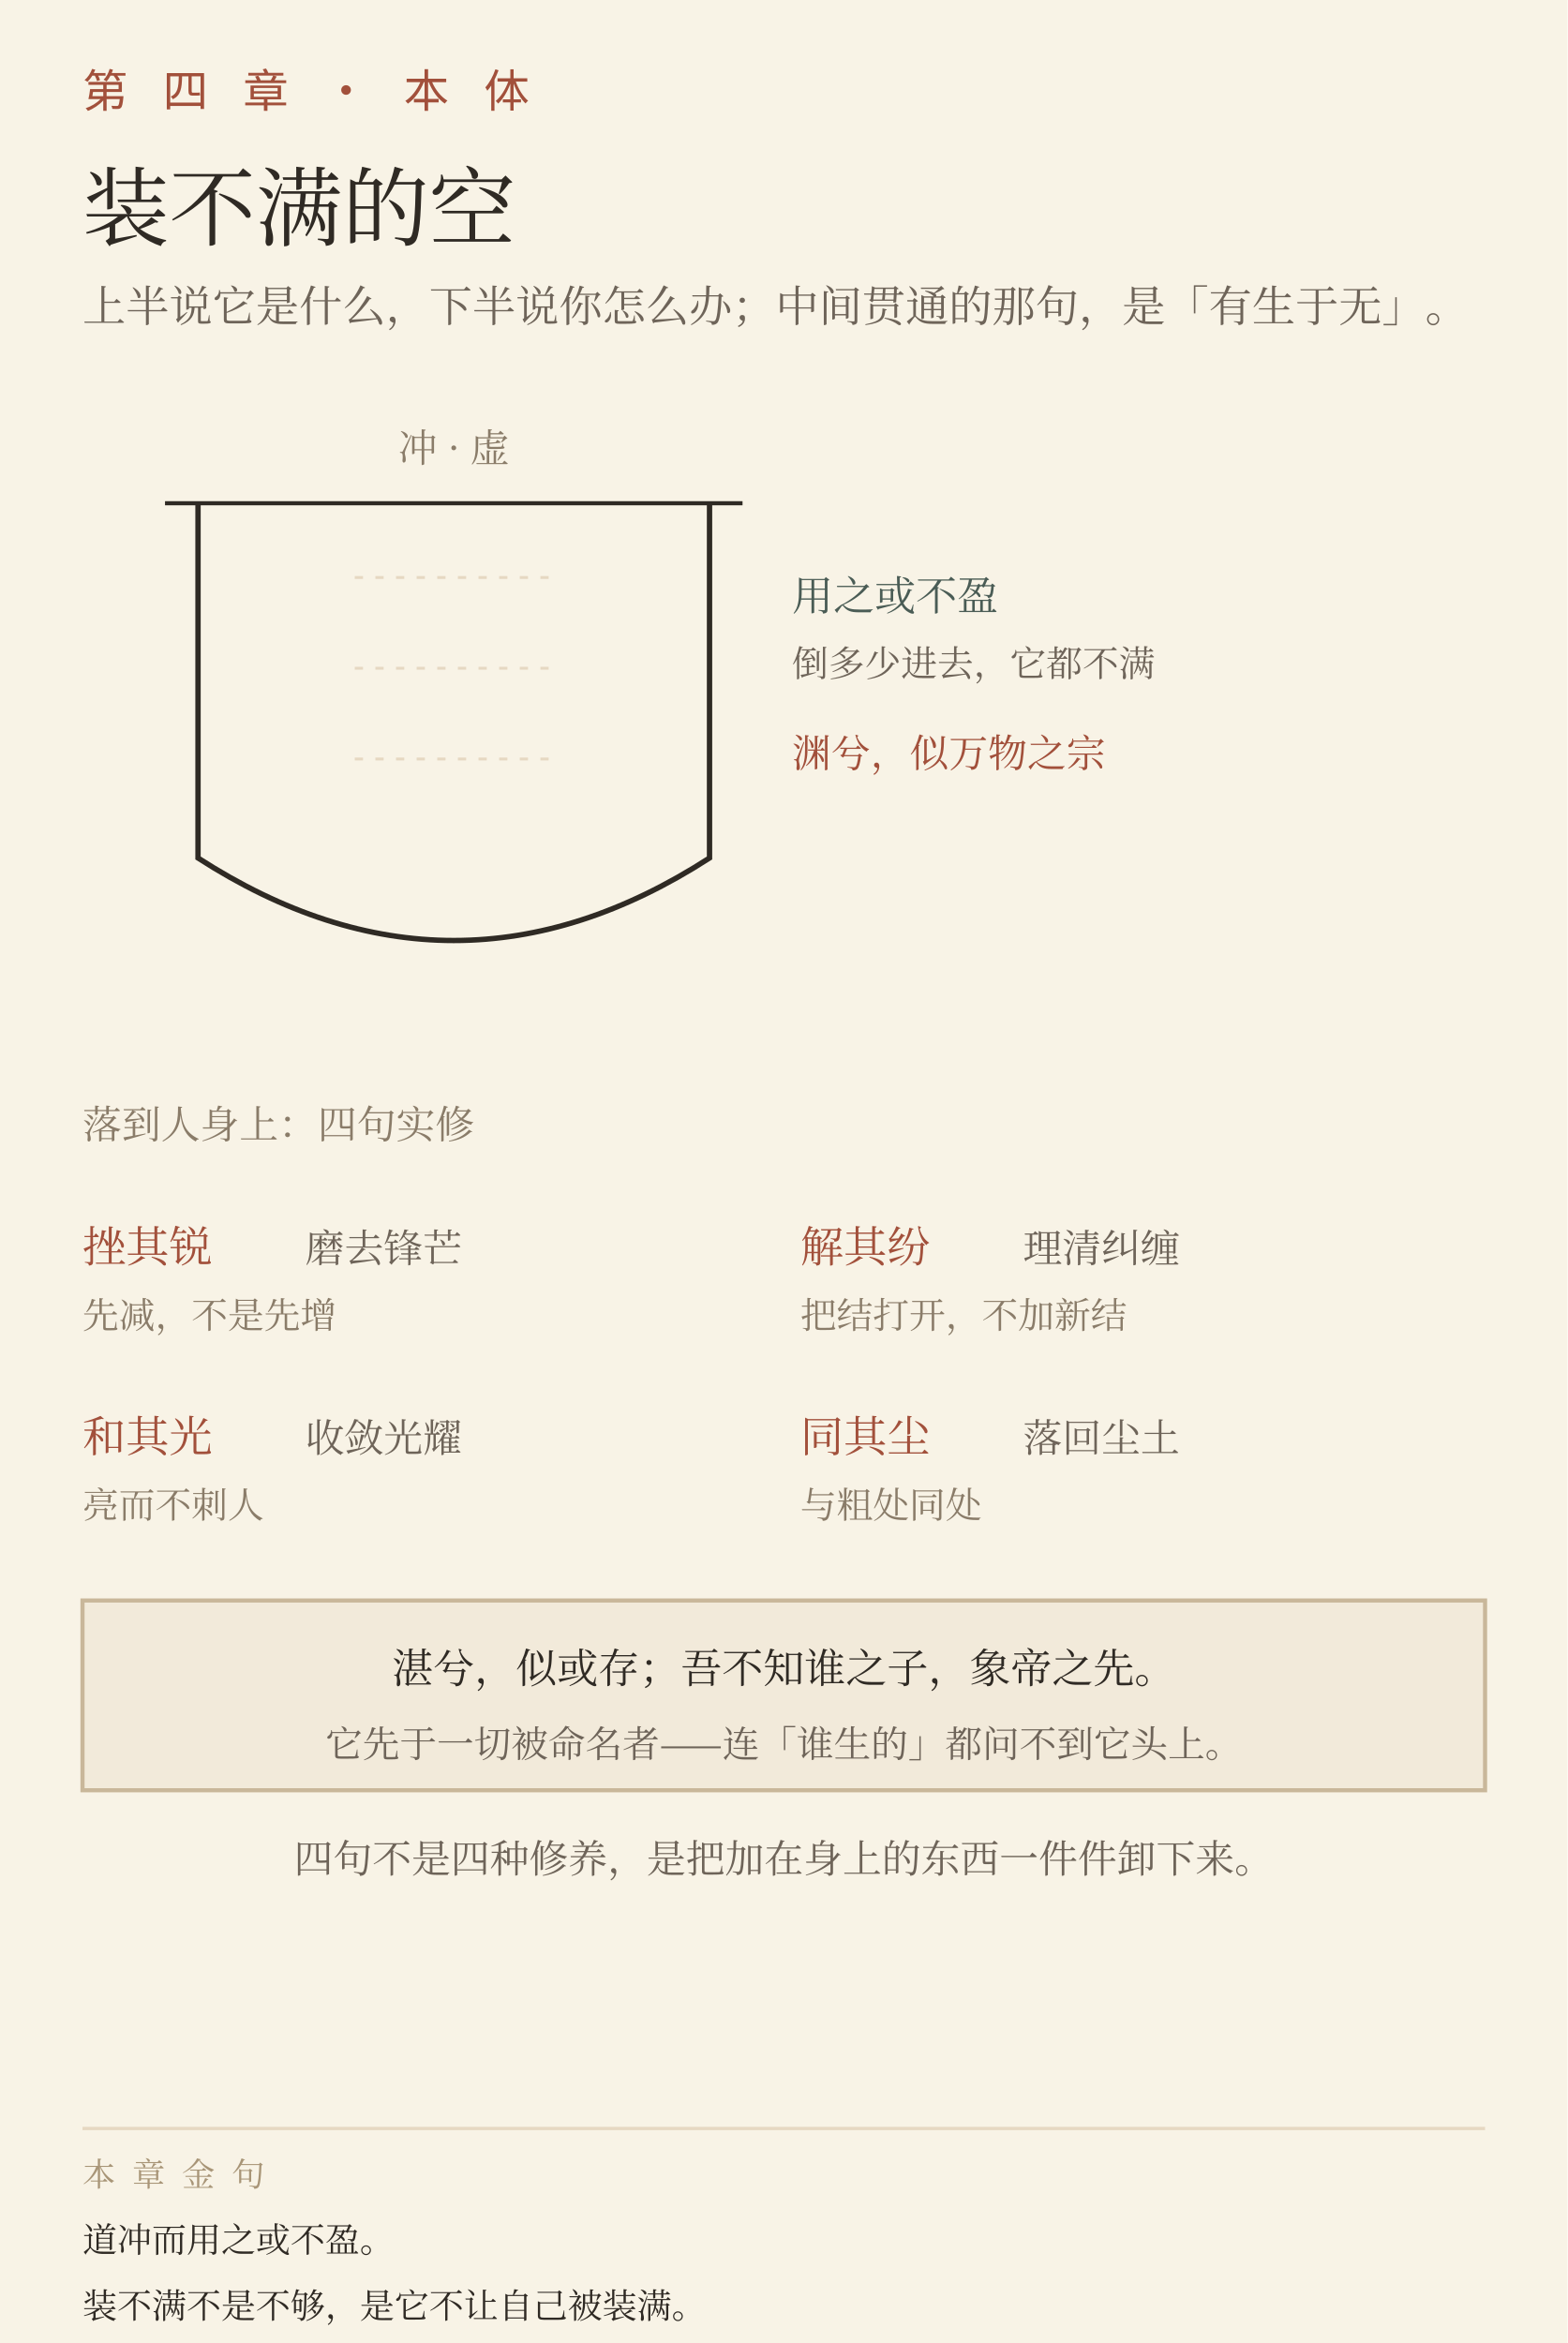
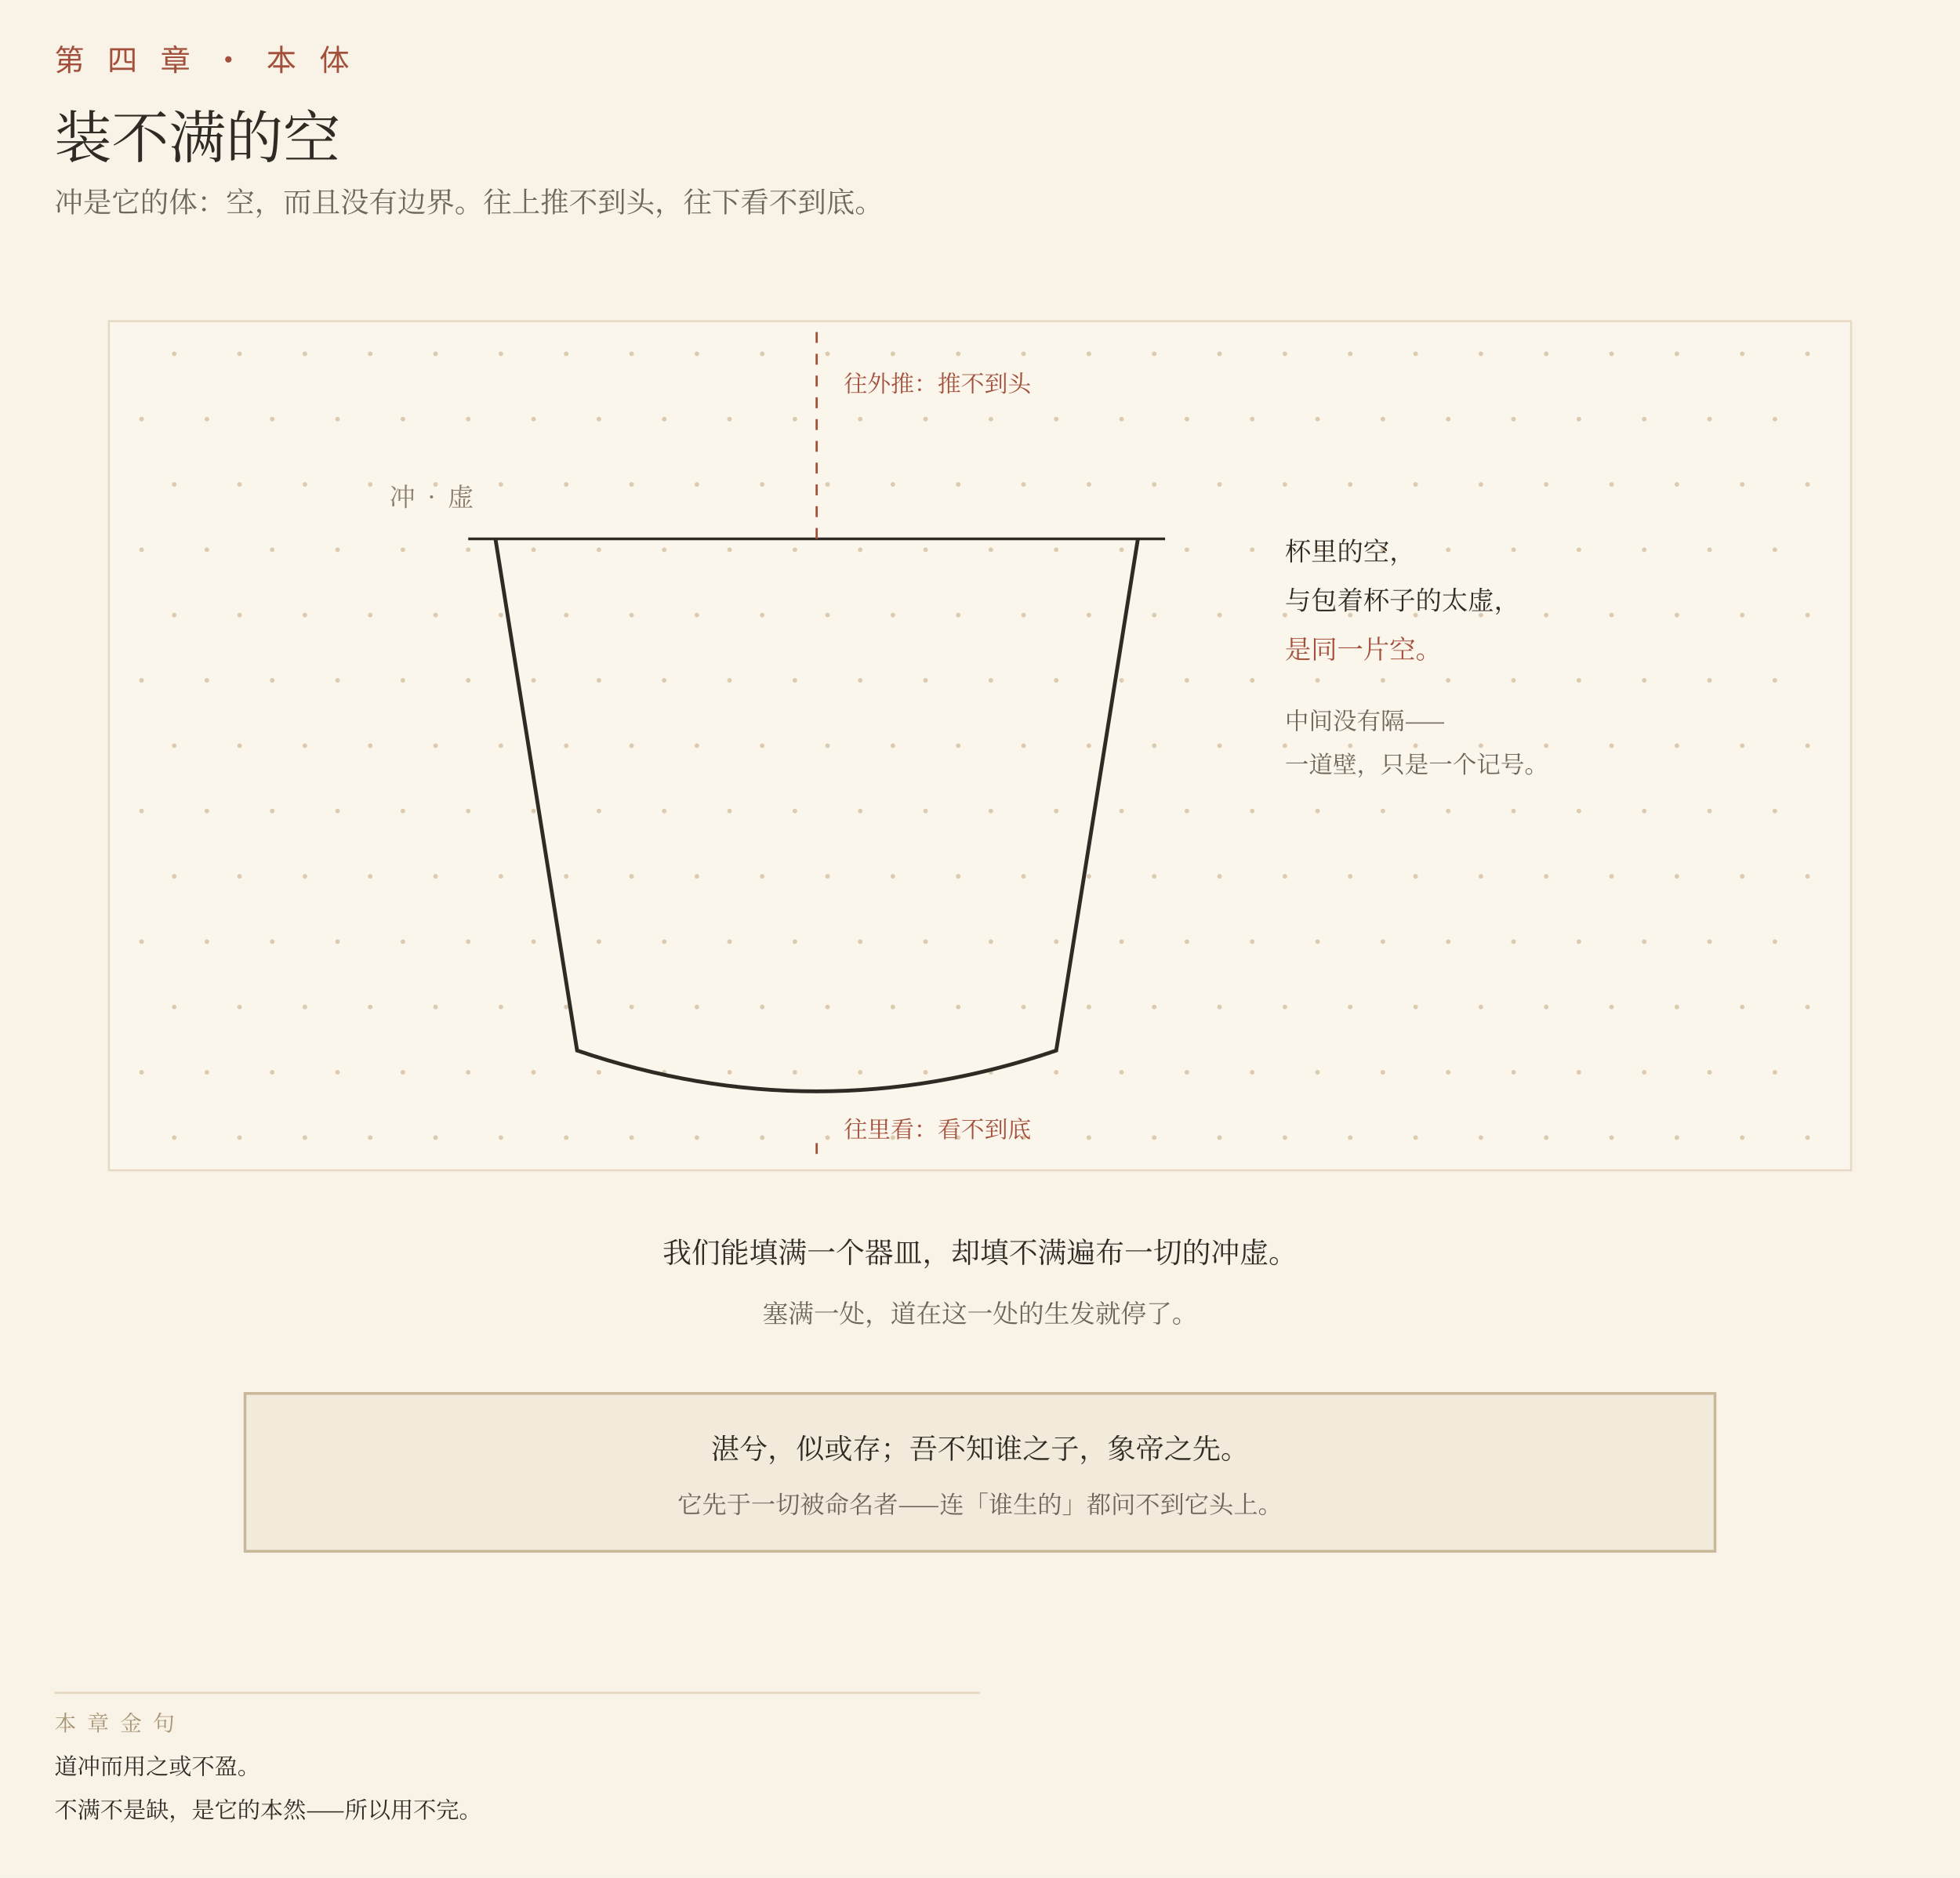
- <svg xmlns="http://www.w3.org/2000/svg" viewBox="0 0 380 568" role="img" aria-label="道冲：一个永远装不满的空" font-family="'Noto Serif CJK SC','Noto Serif SC','Songti SC',serif">
+ <svg xmlns="http://www.w3.org/2000/svg" viewBox="0 0 720 690" role="img" aria-label="道冲：一个没有边界的空" font-family="'Noto Serif CJK SC','Noto Serif SC','Songti SC',serif">
  <defs>
    <marker id="arr" viewBox="0 0 10 10" refX="9" refY="5" markerWidth="6" markerHeight="6" orient="auto">
      <path d="M0 0 L10 5 L0 10 z" fill="#6E6459" />
    </marker>
    <marker id="arr2" viewBox="0 0 10 10" refX="9" refY="5" markerWidth="6" markerHeight="6" orient="auto">
      <path d="M0 0 L10 5 L0 10 z" fill="#4A5C55" />
    </marker>
    <marker id="arrL" viewBox="0 0 10 10" refX="1" refY="5" markerWidth="6" markerHeight="6" orient="auto">
      <path d="M10 0 L0 5 L10 10 z" fill="#4A5C55" />
    </marker>
    <marker id="arrS" viewBox="0 0 10 10" refX="9" refY="5" markerWidth="6" markerHeight="6" orient="auto">
      <path d="M0 0 L10 5 L0 10 z" fill="#A2503B" />
    </marker>
  </defs>
-   <rect x="0" y="0" width="380" height="568" fill="#F8F3E6" />
+   <rect x="0" y="0" width="720" height="690" fill="#F8F3E6" />
  <text x="20" y="26" font-size="11" fill="#A2503B" font-family="'Noto Sans CJK SC','Noto Sans SC',sans-serif" letter-spacing="3">第 四 章 · 本 体</text>
  <text x="20" y="58" font-size="21" fill="#2F2A24">装不满的空</text>
-   <text x="20" y="78" font-size="10.5" fill="#6E6459">上半说它是什么，下半说你怎么办；中间贯通的那句，是「有生于无」。</text>
-   <path d="M 48 122 L 48 208 Q 110 248 172 208 L 172 122" fill="none" stroke="#2F2A24" stroke-width="1.3" />
-   <line x1="40" y1="122" x2="180" y2="122" stroke="#2F2A24" stroke-width="1" />
-   <line x1="86" y1="140" x2="134" y2="140" stroke="#E6D8C2" stroke-width="0.7" stroke-dasharray="2 3" />
-   <line x1="86" y1="162" x2="134" y2="162" stroke="#E6D8C2" stroke-width="0.7" stroke-dasharray="2 3" />
-   <line x1="86" y1="184" x2="134" y2="184" stroke="#E6D8C2" stroke-width="0.7" stroke-dasharray="2 3" />
-   <text x="110" y="112" font-size="9.5" fill="#8A7C69" text-anchor="middle">冲 · 虚</text>
-   <text x="192" y="148" font-size="10" fill="#4A5C55">用之或不盈</text>
-   <text x="192" y="164" font-size="8.8" fill="#6E6459">倒多少进去，它都不满</text>
-   <text x="192" y="186" font-size="9.5" fill="#A2503B">渊兮，似万物之宗</text>
-   <text x="20" y="276" font-size="9.5" fill="#8A7C69">落到人身上：四句实修</text>
-   <text x="20" y="306" font-size="10.5" fill="#A2503B">挫其锐</text>
-   <text x="74" y="306" font-size="9.5" fill="#6E6459">磨去锋芒</text>
-   <text x="20" y="322" font-size="8.8" fill="#8A7C69">先减，不是先增</text>
-   <text x="194" y="306" font-size="10.5" fill="#A2503B">解其纷</text>
-   <text x="248" y="306" font-size="9.5" fill="#6E6459">理清纠缠</text>
-   <text x="194" y="322" font-size="8.8" fill="#8A7C69">把结打开，不加新结</text>
-   <text x="20" y="352" font-size="10.5" fill="#A2503B">和其光</text>
-   <text x="74" y="352" font-size="9.5" fill="#6E6459">收敛光耀</text>
-   <text x="20" y="368" font-size="8.8" fill="#8A7C69">亮而不刺人</text>
-   <text x="194" y="352" font-size="10.5" fill="#A2503B">同其尘</text>
-   <text x="248" y="352" font-size="9.5" fill="#6E6459">落回尘土</text>
-   <text x="194" y="368" font-size="8.8" fill="#8A7C69">与粗处同处</text>
-   <rect x="20" y="388" width="340" height="46" fill="#F2EADA" stroke="#C9B79A" stroke-width="1.0" />
-   <text x="190" y="408" font-size="10" fill="#2F2A24" text-anchor="middle">湛兮，似或存；吾不知谁之子，象帝之先。</text>
-   <text x="190" y="426" font-size="9" fill="#6E6459" text-anchor="middle">它先于一切被命名者——连「谁生的」都问不到它头上。</text>
-   <text x="190" y="454" font-size="9.5" fill="#6E6459" text-anchor="middle">四句不是四种修养，是把加在身上的东西一件件卸下来。</text>
-   <line x1="20" y1="516" x2="360" y2="516" stroke="#E6D8C2" stroke-width="0.8" />
-   <text x="20" y="530" font-size="8.0" fill="#A89577" letter-spacing="1">本 章 金 句</text>
-   <text x="20" y="546" font-size="8.4" fill="#2F2A24">道冲而用之或不盈。</text>
-   <text x="20" y="562" font-size="8.4" fill="#2F2A24">装不满不是不够，是它不让自己被装满。</text>
+   <text x="20" y="78" font-size="10.5" fill="#6E6459">冲是它的体：空，而且没有边界。往上推不到头，往下看不到底。</text>
+   <rect x="40" y="118" width="640" height="312" fill="#FBF6EC" stroke="#E6D8C2" stroke-width="0.7" />
+   <circle cx="64" cy="130" r="0.85" fill="#DCCBB0" />
+   <circle cx="52" cy="154" r="0.85" fill="#DCCBB0" />
+   <circle cx="64" cy="178" r="0.85" fill="#DCCBB0" />
+   <circle cx="52" cy="202" r="0.85" fill="#DCCBB0" />
+   <circle cx="64" cy="226" r="0.85" fill="#DCCBB0" />
+   <circle cx="52" cy="250" r="0.85" fill="#DCCBB0" />
+   <circle cx="64" cy="274" r="0.85" fill="#DCCBB0" />
+   <circle cx="52" cy="298" r="0.85" fill="#DCCBB0" />
+   <circle cx="64" cy="322" r="0.85" fill="#DCCBB0" />
+   <circle cx="52" cy="346" r="0.85" fill="#DCCBB0" />
+   <circle cx="64" cy="370" r="0.85" fill="#DCCBB0" />
+   <circle cx="52" cy="394" r="0.85" fill="#DCCBB0" />
+   <circle cx="64" cy="418" r="0.85" fill="#DCCBB0" />
+   <circle cx="88" cy="130" r="0.85" fill="#DCCBB0" />
+   <circle cx="76" cy="154" r="0.85" fill="#DCCBB0" />
+   <circle cx="88" cy="178" r="0.85" fill="#DCCBB0" />
+   <circle cx="76" cy="202" r="0.85" fill="#DCCBB0" />
+   <circle cx="88" cy="226" r="0.85" fill="#DCCBB0" />
+   <circle cx="76" cy="250" r="0.85" fill="#DCCBB0" />
+   <circle cx="88" cy="274" r="0.85" fill="#DCCBB0" />
+   <circle cx="76" cy="298" r="0.85" fill="#DCCBB0" />
+   <circle cx="88" cy="322" r="0.85" fill="#DCCBB0" />
+   <circle cx="76" cy="346" r="0.85" fill="#DCCBB0" />
+   <circle cx="88" cy="370" r="0.85" fill="#DCCBB0" />
+   <circle cx="76" cy="394" r="0.85" fill="#DCCBB0" />
+   <circle cx="88" cy="418" r="0.85" fill="#DCCBB0" />
+   <circle cx="112" cy="130" r="0.85" fill="#DCCBB0" />
+   <circle cx="100" cy="154" r="0.85" fill="#DCCBB0" />
+   <circle cx="112" cy="178" r="0.85" fill="#DCCBB0" />
+   <circle cx="100" cy="202" r="0.85" fill="#DCCBB0" />
+   <circle cx="112" cy="226" r="0.85" fill="#DCCBB0" />
+   <circle cx="100" cy="250" r="0.85" fill="#DCCBB0" />
+   <circle cx="112" cy="274" r="0.85" fill="#DCCBB0" />
+   <circle cx="100" cy="298" r="0.85" fill="#DCCBB0" />
+   <circle cx="112" cy="322" r="0.85" fill="#DCCBB0" />
+   <circle cx="100" cy="346" r="0.85" fill="#DCCBB0" />
+   <circle cx="112" cy="370" r="0.85" fill="#DCCBB0" />
+   <circle cx="100" cy="394" r="0.85" fill="#DCCBB0" />
+   <circle cx="112" cy="418" r="0.85" fill="#DCCBB0" />
+   <circle cx="136" cy="130" r="0.85" fill="#DCCBB0" />
+   <circle cx="124" cy="154" r="0.85" fill="#DCCBB0" />
+   <circle cx="136" cy="178" r="0.85" fill="#DCCBB0" />
+   <circle cx="124" cy="202" r="0.85" fill="#DCCBB0" />
+   <circle cx="136" cy="226" r="0.85" fill="#DCCBB0" />
+   <circle cx="124" cy="250" r="0.85" fill="#DCCBB0" />
+   <circle cx="136" cy="274" r="0.85" fill="#DCCBB0" />
+   <circle cx="124" cy="298" r="0.85" fill="#DCCBB0" />
+   <circle cx="136" cy="322" r="0.85" fill="#DCCBB0" />
+   <circle cx="124" cy="346" r="0.85" fill="#DCCBB0" />
+   <circle cx="136" cy="370" r="0.85" fill="#DCCBB0" />
+   <circle cx="124" cy="394" r="0.85" fill="#DCCBB0" />
+   <circle cx="136" cy="418" r="0.85" fill="#DCCBB0" />
+   <circle cx="160" cy="130" r="0.85" fill="#DCCBB0" />
+   <circle cx="148" cy="154" r="0.85" fill="#DCCBB0" />
+   <circle cx="160" cy="178" r="0.85" fill="#DCCBB0" />
+   <circle cx="148" cy="202" r="0.85" fill="#DCCBB0" />
+   <circle cx="160" cy="226" r="0.85" fill="#DCCBB0" />
+   <circle cx="148" cy="250" r="0.85" fill="#DCCBB0" />
+   <circle cx="160" cy="274" r="0.85" fill="#DCCBB0" />
+   <circle cx="148" cy="298" r="0.85" fill="#DCCBB0" />
+   <circle cx="160" cy="322" r="0.85" fill="#DCCBB0" />
+   <circle cx="148" cy="346" r="0.85" fill="#DCCBB0" />
+   <circle cx="160" cy="370" r="0.85" fill="#DCCBB0" />
+   <circle cx="148" cy="394" r="0.85" fill="#DCCBB0" />
+   <circle cx="160" cy="418" r="0.85" fill="#DCCBB0" />
+   <circle cx="184" cy="130" r="0.85" fill="#DCCBB0" />
+   <circle cx="172" cy="154" r="0.85" fill="#DCCBB0" />
+   <circle cx="184" cy="178" r="0.85" fill="#DCCBB0" />
+   <circle cx="172" cy="202" r="0.85" fill="#DCCBB0" />
+   <circle cx="184" cy="226" r="0.85" fill="#DCCBB0" />
+   <circle cx="172" cy="250" r="0.85" fill="#DCCBB0" />
+   <circle cx="184" cy="274" r="0.85" fill="#DCCBB0" />
+   <circle cx="172" cy="298" r="0.85" fill="#DCCBB0" />
+   <circle cx="184" cy="322" r="0.85" fill="#DCCBB0" />
+   <circle cx="172" cy="346" r="0.85" fill="#DCCBB0" />
+   <circle cx="184" cy="370" r="0.85" fill="#DCCBB0" />
+   <circle cx="172" cy="394" r="0.85" fill="#DCCBB0" />
+   <circle cx="184" cy="418" r="0.85" fill="#DCCBB0" />
+   <circle cx="208" cy="130" r="0.85" fill="#DCCBB0" />
+   <circle cx="196" cy="154" r="0.85" fill="#DCCBB0" />
+   <circle cx="208" cy="178" r="0.85" fill="#DCCBB0" />
+   <circle cx="196" cy="202" r="0.85" fill="#DCCBB0" />
+   <circle cx="208" cy="226" r="0.85" fill="#DCCBB0" />
+   <circle cx="196" cy="250" r="0.85" fill="#DCCBB0" />
+   <circle cx="208" cy="274" r="0.85" fill="#DCCBB0" />
+   <circle cx="196" cy="298" r="0.85" fill="#DCCBB0" />
+   <circle cx="208" cy="322" r="0.85" fill="#DCCBB0" />
+   <circle cx="196" cy="346" r="0.85" fill="#DCCBB0" />
+   <circle cx="208" cy="370" r="0.85" fill="#DCCBB0" />
+   <circle cx="196" cy="394" r="0.85" fill="#DCCBB0" />
+   <circle cx="208" cy="418" r="0.85" fill="#DCCBB0" />
+   <circle cx="232" cy="130" r="0.85" fill="#DCCBB0" />
+   <circle cx="220" cy="154" r="0.85" fill="#DCCBB0" />
+   <circle cx="232" cy="178" r="0.85" fill="#DCCBB0" />
+   <circle cx="220" cy="202" r="0.85" fill="#DCCBB0" />
+   <circle cx="232" cy="226" r="0.85" fill="#DCCBB0" />
+   <circle cx="220" cy="250" r="0.85" fill="#DCCBB0" />
+   <circle cx="232" cy="274" r="0.85" fill="#DCCBB0" />
+   <circle cx="220" cy="298" r="0.85" fill="#DCCBB0" />
+   <circle cx="232" cy="322" r="0.85" fill="#DCCBB0" />
+   <circle cx="220" cy="346" r="0.85" fill="#DCCBB0" />
+   <circle cx="232" cy="370" r="0.85" fill="#DCCBB0" />
+   <circle cx="220" cy="394" r="0.85" fill="#DCCBB0" />
+   <circle cx="232" cy="418" r="0.85" fill="#DCCBB0" />
+   <circle cx="256" cy="130" r="0.85" fill="#DCCBB0" />
+   <circle cx="244" cy="154" r="0.85" fill="#DCCBB0" />
+   <circle cx="256" cy="178" r="0.85" fill="#DCCBB0" />
+   <circle cx="244" cy="202" r="0.85" fill="#DCCBB0" />
+   <circle cx="256" cy="226" r="0.85" fill="#DCCBB0" />
+   <circle cx="244" cy="250" r="0.85" fill="#DCCBB0" />
+   <circle cx="256" cy="274" r="0.85" fill="#DCCBB0" />
+   <circle cx="244" cy="298" r="0.85" fill="#DCCBB0" />
+   <circle cx="256" cy="322" r="0.85" fill="#DCCBB0" />
+   <circle cx="244" cy="346" r="0.85" fill="#DCCBB0" />
+   <circle cx="256" cy="370" r="0.85" fill="#DCCBB0" />
+   <circle cx="244" cy="394" r="0.85" fill="#DCCBB0" />
+   <circle cx="256" cy="418" r="0.85" fill="#DCCBB0" />
+   <circle cx="280" cy="130" r="0.85" fill="#DCCBB0" />
+   <circle cx="268" cy="154" r="0.85" fill="#DCCBB0" />
+   <circle cx="280" cy="178" r="0.85" fill="#DCCBB0" />
+   <circle cx="268" cy="202" r="0.85" fill="#DCCBB0" />
+   <circle cx="280" cy="226" r="0.85" fill="#DCCBB0" />
+   <circle cx="268" cy="250" r="0.85" fill="#DCCBB0" />
+   <circle cx="280" cy="274" r="0.85" fill="#DCCBB0" />
+   <circle cx="268" cy="298" r="0.85" fill="#DCCBB0" />
+   <circle cx="280" cy="322" r="0.85" fill="#DCCBB0" />
+   <circle cx="268" cy="346" r="0.85" fill="#DCCBB0" />
+   <circle cx="280" cy="370" r="0.85" fill="#DCCBB0" />
+   <circle cx="268" cy="394" r="0.85" fill="#DCCBB0" />
+   <circle cx="280" cy="418" r="0.85" fill="#DCCBB0" />
+   <circle cx="304" cy="130" r="0.85" fill="#DCCBB0" />
+   <circle cx="292" cy="154" r="0.85" fill="#DCCBB0" />
+   <circle cx="304" cy="178" r="0.85" fill="#DCCBB0" />
+   <circle cx="292" cy="202" r="0.85" fill="#DCCBB0" />
+   <circle cx="304" cy="226" r="0.85" fill="#DCCBB0" />
+   <circle cx="292" cy="250" r="0.85" fill="#DCCBB0" />
+   <circle cx="304" cy="274" r="0.85" fill="#DCCBB0" />
+   <circle cx="292" cy="298" r="0.85" fill="#DCCBB0" />
+   <circle cx="304" cy="322" r="0.85" fill="#DCCBB0" />
+   <circle cx="292" cy="346" r="0.85" fill="#DCCBB0" />
+   <circle cx="304" cy="370" r="0.85" fill="#DCCBB0" />
+   <circle cx="292" cy="394" r="0.85" fill="#DCCBB0" />
+   <circle cx="304" cy="418" r="0.85" fill="#DCCBB0" />
+   <circle cx="328" cy="130" r="0.85" fill="#DCCBB0" />
+   <circle cx="316" cy="154" r="0.85" fill="#DCCBB0" />
+   <circle cx="328" cy="178" r="0.85" fill="#DCCBB0" />
+   <circle cx="316" cy="202" r="0.85" fill="#DCCBB0" />
+   <circle cx="328" cy="226" r="0.85" fill="#DCCBB0" />
+   <circle cx="316" cy="250" r="0.85" fill="#DCCBB0" />
+   <circle cx="328" cy="274" r="0.85" fill="#DCCBB0" />
+   <circle cx="316" cy="298" r="0.85" fill="#DCCBB0" />
+   <circle cx="328" cy="322" r="0.85" fill="#DCCBB0" />
+   <circle cx="316" cy="346" r="0.85" fill="#DCCBB0" />
+   <circle cx="328" cy="370" r="0.85" fill="#DCCBB0" />
+   <circle cx="316" cy="394" r="0.85" fill="#DCCBB0" />
+   <circle cx="328" cy="418" r="0.85" fill="#DCCBB0" />
+   <circle cx="352" cy="130" r="0.85" fill="#DCCBB0" />
+   <circle cx="340" cy="154" r="0.85" fill="#DCCBB0" />
+   <circle cx="352" cy="178" r="0.85" fill="#DCCBB0" />
+   <circle cx="340" cy="202" r="0.85" fill="#DCCBB0" />
+   <circle cx="352" cy="226" r="0.85" fill="#DCCBB0" />
+   <circle cx="340" cy="250" r="0.85" fill="#DCCBB0" />
+   <circle cx="352" cy="274" r="0.85" fill="#DCCBB0" />
+   <circle cx="340" cy="298" r="0.85" fill="#DCCBB0" />
+   <circle cx="352" cy="322" r="0.85" fill="#DCCBB0" />
+   <circle cx="340" cy="346" r="0.85" fill="#DCCBB0" />
+   <circle cx="352" cy="370" r="0.85" fill="#DCCBB0" />
+   <circle cx="340" cy="394" r="0.85" fill="#DCCBB0" />
+   <circle cx="352" cy="418" r="0.85" fill="#DCCBB0" />
+   <circle cx="376" cy="130" r="0.85" fill="#DCCBB0" />
+   <circle cx="364" cy="154" r="0.85" fill="#DCCBB0" />
+   <circle cx="376" cy="178" r="0.85" fill="#DCCBB0" />
+   <circle cx="364" cy="202" r="0.85" fill="#DCCBB0" />
+   <circle cx="376" cy="226" r="0.85" fill="#DCCBB0" />
+   <circle cx="364" cy="250" r="0.85" fill="#DCCBB0" />
+   <circle cx="376" cy="274" r="0.85" fill="#DCCBB0" />
+   <circle cx="364" cy="298" r="0.85" fill="#DCCBB0" />
+   <circle cx="376" cy="322" r="0.85" fill="#DCCBB0" />
+   <circle cx="364" cy="346" r="0.85" fill="#DCCBB0" />
+   <circle cx="376" cy="370" r="0.85" fill="#DCCBB0" />
+   <circle cx="364" cy="394" r="0.85" fill="#DCCBB0" />
+   <circle cx="376" cy="418" r="0.85" fill="#DCCBB0" />
+   <circle cx="400" cy="130" r="0.85" fill="#DCCBB0" />
+   <circle cx="388" cy="154" r="0.85" fill="#DCCBB0" />
+   <circle cx="400" cy="178" r="0.85" fill="#DCCBB0" />
+   <circle cx="388" cy="202" r="0.85" fill="#DCCBB0" />
+   <circle cx="400" cy="226" r="0.85" fill="#DCCBB0" />
+   <circle cx="388" cy="250" r="0.85" fill="#DCCBB0" />
+   <circle cx="400" cy="274" r="0.85" fill="#DCCBB0" />
+   <circle cx="388" cy="298" r="0.85" fill="#DCCBB0" />
+   <circle cx="400" cy="322" r="0.85" fill="#DCCBB0" />
+   <circle cx="388" cy="346" r="0.85" fill="#DCCBB0" />
+   <circle cx="400" cy="370" r="0.85" fill="#DCCBB0" />
+   <circle cx="388" cy="394" r="0.85" fill="#DCCBB0" />
+   <circle cx="400" cy="418" r="0.85" fill="#DCCBB0" />
+   <circle cx="424" cy="130" r="0.85" fill="#DCCBB0" />
+   <circle cx="412" cy="154" r="0.85" fill="#DCCBB0" />
+   <circle cx="424" cy="178" r="0.85" fill="#DCCBB0" />
+   <circle cx="412" cy="202" r="0.85" fill="#DCCBB0" />
+   <circle cx="424" cy="226" r="0.85" fill="#DCCBB0" />
+   <circle cx="412" cy="250" r="0.85" fill="#DCCBB0" />
+   <circle cx="424" cy="274" r="0.85" fill="#DCCBB0" />
+   <circle cx="412" cy="298" r="0.85" fill="#DCCBB0" />
+   <circle cx="424" cy="322" r="0.85" fill="#DCCBB0" />
+   <circle cx="412" cy="346" r="0.85" fill="#DCCBB0" />
+   <circle cx="424" cy="370" r="0.85" fill="#DCCBB0" />
+   <circle cx="412" cy="394" r="0.85" fill="#DCCBB0" />
+   <circle cx="424" cy="418" r="0.85" fill="#DCCBB0" />
+   <circle cx="448" cy="130" r="0.85" fill="#DCCBB0" />
+   <circle cx="436" cy="154" r="0.85" fill="#DCCBB0" />
+   <circle cx="448" cy="178" r="0.85" fill="#DCCBB0" />
+   <circle cx="436" cy="202" r="0.85" fill="#DCCBB0" />
+   <circle cx="448" cy="226" r="0.85" fill="#DCCBB0" />
+   <circle cx="436" cy="250" r="0.85" fill="#DCCBB0" />
+   <circle cx="448" cy="274" r="0.85" fill="#DCCBB0" />
+   <circle cx="436" cy="298" r="0.85" fill="#DCCBB0" />
+   <circle cx="448" cy="322" r="0.85" fill="#DCCBB0" />
+   <circle cx="436" cy="346" r="0.85" fill="#DCCBB0" />
+   <circle cx="448" cy="370" r="0.85" fill="#DCCBB0" />
+   <circle cx="436" cy="394" r="0.85" fill="#DCCBB0" />
+   <circle cx="448" cy="418" r="0.85" fill="#DCCBB0" />
+   <circle cx="472" cy="130" r="0.85" fill="#DCCBB0" />
+   <circle cx="460" cy="154" r="0.85" fill="#DCCBB0" />
+   <circle cx="472" cy="178" r="0.85" fill="#DCCBB0" />
+   <circle cx="460" cy="202" r="0.85" fill="#DCCBB0" />
+   <circle cx="472" cy="226" r="0.85" fill="#DCCBB0" />
+   <circle cx="460" cy="250" r="0.85" fill="#DCCBB0" />
+   <circle cx="472" cy="274" r="0.85" fill="#DCCBB0" />
+   <circle cx="460" cy="298" r="0.85" fill="#DCCBB0" />
+   <circle cx="472" cy="322" r="0.85" fill="#DCCBB0" />
+   <circle cx="460" cy="346" r="0.85" fill="#DCCBB0" />
+   <circle cx="472" cy="370" r="0.85" fill="#DCCBB0" />
+   <circle cx="460" cy="394" r="0.85" fill="#DCCBB0" />
+   <circle cx="472" cy="418" r="0.85" fill="#DCCBB0" />
+   <circle cx="496" cy="130" r="0.85" fill="#DCCBB0" />
+   <circle cx="484" cy="154" r="0.85" fill="#DCCBB0" />
+   <circle cx="496" cy="178" r="0.85" fill="#DCCBB0" />
+   <circle cx="484" cy="202" r="0.85" fill="#DCCBB0" />
+   <circle cx="496" cy="226" r="0.85" fill="#DCCBB0" />
+   <circle cx="484" cy="250" r="0.85" fill="#DCCBB0" />
+   <circle cx="496" cy="274" r="0.85" fill="#DCCBB0" />
+   <circle cx="484" cy="298" r="0.85" fill="#DCCBB0" />
+   <circle cx="496" cy="322" r="0.85" fill="#DCCBB0" />
+   <circle cx="484" cy="346" r="0.85" fill="#DCCBB0" />
+   <circle cx="496" cy="370" r="0.85" fill="#DCCBB0" />
+   <circle cx="484" cy="394" r="0.85" fill="#DCCBB0" />
+   <circle cx="496" cy="418" r="0.85" fill="#DCCBB0" />
+   <circle cx="520" cy="130" r="0.85" fill="#DCCBB0" />
+   <circle cx="508" cy="154" r="0.85" fill="#DCCBB0" />
+   <circle cx="520" cy="178" r="0.85" fill="#DCCBB0" />
+   <circle cx="508" cy="202" r="0.85" fill="#DCCBB0" />
+   <circle cx="520" cy="226" r="0.85" fill="#DCCBB0" />
+   <circle cx="508" cy="250" r="0.85" fill="#DCCBB0" />
+   <circle cx="520" cy="274" r="0.85" fill="#DCCBB0" />
+   <circle cx="508" cy="298" r="0.85" fill="#DCCBB0" />
+   <circle cx="520" cy="322" r="0.85" fill="#DCCBB0" />
+   <circle cx="508" cy="346" r="0.85" fill="#DCCBB0" />
+   <circle cx="520" cy="370" r="0.85" fill="#DCCBB0" />
+   <circle cx="508" cy="394" r="0.85" fill="#DCCBB0" />
+   <circle cx="520" cy="418" r="0.85" fill="#DCCBB0" />
+   <circle cx="544" cy="130" r="0.85" fill="#DCCBB0" />
+   <circle cx="532" cy="154" r="0.85" fill="#DCCBB0" />
+   <circle cx="544" cy="178" r="0.85" fill="#DCCBB0" />
+   <circle cx="532" cy="202" r="0.85" fill="#DCCBB0" />
+   <circle cx="544" cy="226" r="0.85" fill="#DCCBB0" />
+   <circle cx="532" cy="250" r="0.85" fill="#DCCBB0" />
+   <circle cx="544" cy="274" r="0.85" fill="#DCCBB0" />
+   <circle cx="532" cy="298" r="0.85" fill="#DCCBB0" />
+   <circle cx="544" cy="322" r="0.85" fill="#DCCBB0" />
+   <circle cx="532" cy="346" r="0.85" fill="#DCCBB0" />
+   <circle cx="544" cy="370" r="0.85" fill="#DCCBB0" />
+   <circle cx="532" cy="394" r="0.85" fill="#DCCBB0" />
+   <circle cx="544" cy="418" r="0.85" fill="#DCCBB0" />
+   <circle cx="568" cy="130" r="0.85" fill="#DCCBB0" />
+   <circle cx="556" cy="154" r="0.85" fill="#DCCBB0" />
+   <circle cx="568" cy="178" r="0.85" fill="#DCCBB0" />
+   <circle cx="556" cy="202" r="0.85" fill="#DCCBB0" />
+   <circle cx="568" cy="226" r="0.85" fill="#DCCBB0" />
+   <circle cx="556" cy="250" r="0.85" fill="#DCCBB0" />
+   <circle cx="568" cy="274" r="0.85" fill="#DCCBB0" />
+   <circle cx="556" cy="298" r="0.85" fill="#DCCBB0" />
+   <circle cx="568" cy="322" r="0.85" fill="#DCCBB0" />
+   <circle cx="556" cy="346" r="0.85" fill="#DCCBB0" />
+   <circle cx="568" cy="370" r="0.85" fill="#DCCBB0" />
+   <circle cx="556" cy="394" r="0.85" fill="#DCCBB0" />
+   <circle cx="568" cy="418" r="0.85" fill="#DCCBB0" />
+   <circle cx="592" cy="130" r="0.85" fill="#DCCBB0" />
+   <circle cx="580" cy="154" r="0.85" fill="#DCCBB0" />
+   <circle cx="592" cy="178" r="0.85" fill="#DCCBB0" />
+   <circle cx="580" cy="202" r="0.85" fill="#DCCBB0" />
+   <circle cx="592" cy="226" r="0.85" fill="#DCCBB0" />
+   <circle cx="580" cy="250" r="0.85" fill="#DCCBB0" />
+   <circle cx="592" cy="274" r="0.85" fill="#DCCBB0" />
+   <circle cx="580" cy="298" r="0.85" fill="#DCCBB0" />
+   <circle cx="592" cy="322" r="0.85" fill="#DCCBB0" />
+   <circle cx="580" cy="346" r="0.85" fill="#DCCBB0" />
+   <circle cx="592" cy="370" r="0.85" fill="#DCCBB0" />
+   <circle cx="580" cy="394" r="0.85" fill="#DCCBB0" />
+   <circle cx="592" cy="418" r="0.85" fill="#DCCBB0" />
+   <circle cx="616" cy="130" r="0.85" fill="#DCCBB0" />
+   <circle cx="604" cy="154" r="0.85" fill="#DCCBB0" />
+   <circle cx="616" cy="178" r="0.85" fill="#DCCBB0" />
+   <circle cx="604" cy="202" r="0.85" fill="#DCCBB0" />
+   <circle cx="616" cy="226" r="0.85" fill="#DCCBB0" />
+   <circle cx="604" cy="250" r="0.85" fill="#DCCBB0" />
+   <circle cx="616" cy="274" r="0.85" fill="#DCCBB0" />
+   <circle cx="604" cy="298" r="0.85" fill="#DCCBB0" />
+   <circle cx="616" cy="322" r="0.85" fill="#DCCBB0" />
+   <circle cx="604" cy="346" r="0.85" fill="#DCCBB0" />
+   <circle cx="616" cy="370" r="0.85" fill="#DCCBB0" />
+   <circle cx="604" cy="394" r="0.85" fill="#DCCBB0" />
+   <circle cx="616" cy="418" r="0.85" fill="#DCCBB0" />
+   <circle cx="640" cy="130" r="0.85" fill="#DCCBB0" />
+   <circle cx="628" cy="154" r="0.85" fill="#DCCBB0" />
+   <circle cx="640" cy="178" r="0.85" fill="#DCCBB0" />
+   <circle cx="628" cy="202" r="0.85" fill="#DCCBB0" />
+   <circle cx="640" cy="226" r="0.85" fill="#DCCBB0" />
+   <circle cx="628" cy="250" r="0.85" fill="#DCCBB0" />
+   <circle cx="640" cy="274" r="0.85" fill="#DCCBB0" />
+   <circle cx="628" cy="298" r="0.85" fill="#DCCBB0" />
+   <circle cx="640" cy="322" r="0.85" fill="#DCCBB0" />
+   <circle cx="628" cy="346" r="0.85" fill="#DCCBB0" />
+   <circle cx="640" cy="370" r="0.85" fill="#DCCBB0" />
+   <circle cx="628" cy="394" r="0.85" fill="#DCCBB0" />
+   <circle cx="640" cy="418" r="0.85" fill="#DCCBB0" />
+   <circle cx="664" cy="130" r="0.85" fill="#DCCBB0" />
+   <circle cx="652" cy="154" r="0.85" fill="#DCCBB0" />
+   <circle cx="664" cy="178" r="0.85" fill="#DCCBB0" />
+   <circle cx="652" cy="202" r="0.85" fill="#DCCBB0" />
+   <circle cx="664" cy="226" r="0.85" fill="#DCCBB0" />
+   <circle cx="652" cy="250" r="0.85" fill="#DCCBB0" />
+   <circle cx="664" cy="274" r="0.85" fill="#DCCBB0" />
+   <circle cx="652" cy="298" r="0.85" fill="#DCCBB0" />
+   <circle cx="664" cy="322" r="0.85" fill="#DCCBB0" />
+   <circle cx="652" cy="346" r="0.85" fill="#DCCBB0" />
+   <circle cx="664" cy="370" r="0.85" fill="#DCCBB0" />
+   <circle cx="652" cy="394" r="0.85" fill="#DCCBB0" />
+   <circle cx="664" cy="418" r="0.85" fill="#DCCBB0" />
+   <path d="M 182.0 198 L 212.0 386 Q 300.0 416 388.0 386 L 418.0 198" fill="none" stroke="#2F2A24" stroke-width="1.4" />
+   <line x1="172.0" y1="198" x2="428.0" y2="198" stroke="#2F2A24" stroke-width="1" />
+   <text x="174.0" y="186" font-size="9.5" fill="#8A7C69" text-anchor="end" letter-spacing="1">冲 · 虚</text>
+   <line x1="300.0" y1="122" x2="300.0" y2="198" stroke="#A2503B" stroke-width="0.8" stroke-dasharray="4 4" />
+   <line x1="300.0" y1="420" x2="300.0" y2="426" stroke="#A2503B" stroke-width="0.8" stroke-dasharray="4 4" />
+   <text x="310.0" y="144" font-size="8.6" fill="#A2503B">往外推：推不到头</text>
+   <text x="310.0" y="418" font-size="8.6" fill="#A2503B">往里看：看不到底</text>
+   <text x="472" y="206" font-size="9.6" fill="#2F2A24">杯里的空，</text>
+   <text x="472" y="224" font-size="9.6" fill="#2F2A24">与包着杯子的太虚，</text>
+   <text x="472" y="242" font-size="9.6" fill="#A2503B">是同一片空。</text>
+   <text x="472" y="268" font-size="8.8" fill="#6E6459">中间没有隔——</text>
+   <text x="472" y="284" font-size="8.8" fill="#6E6459">一道壁，只是一个记号。</text>
+   <text x="360.0" y="464" font-size="10.6" fill="#2F2A24" text-anchor="middle">我们能填满一个器皿，却填不满遍布一切的冲虚。</text>
+   <text x="360.0" y="486" font-size="9.4" fill="#6E6459" text-anchor="middle">塞满一处，道在这一处的生发就停了。</text>
+   <rect x="90" y="512" width="540" height="58" fill="#F2EADA" stroke="#C9B79A" stroke-width="1.0" />
+   <text x="360.0" y="536" font-size="10.4" fill="#2F2A24" text-anchor="middle">湛兮，似或存；吾不知谁之子，象帝之先。</text>
+   <text x="360.0" y="556" font-size="9" fill="#6E6459" text-anchor="middle">它先于一切被命名者——连「谁生的」都问不到它头上。</text>
+   <line x1="20" y1="622" x2="360" y2="622" stroke="#E6D8C2" stroke-width="0.8" />
+   <text x="20" y="636" font-size="8.0" fill="#A89577" letter-spacing="1">本 章 金 句</text>
+   <text x="20" y="652" font-size="8.4" fill="#2F2A24">道冲而用之或不盈。</text>
+   <text x="20" y="668" font-size="8.4" fill="#2F2A24">不满不是缺，是它的本然——所以用不完。</text>
</svg>
